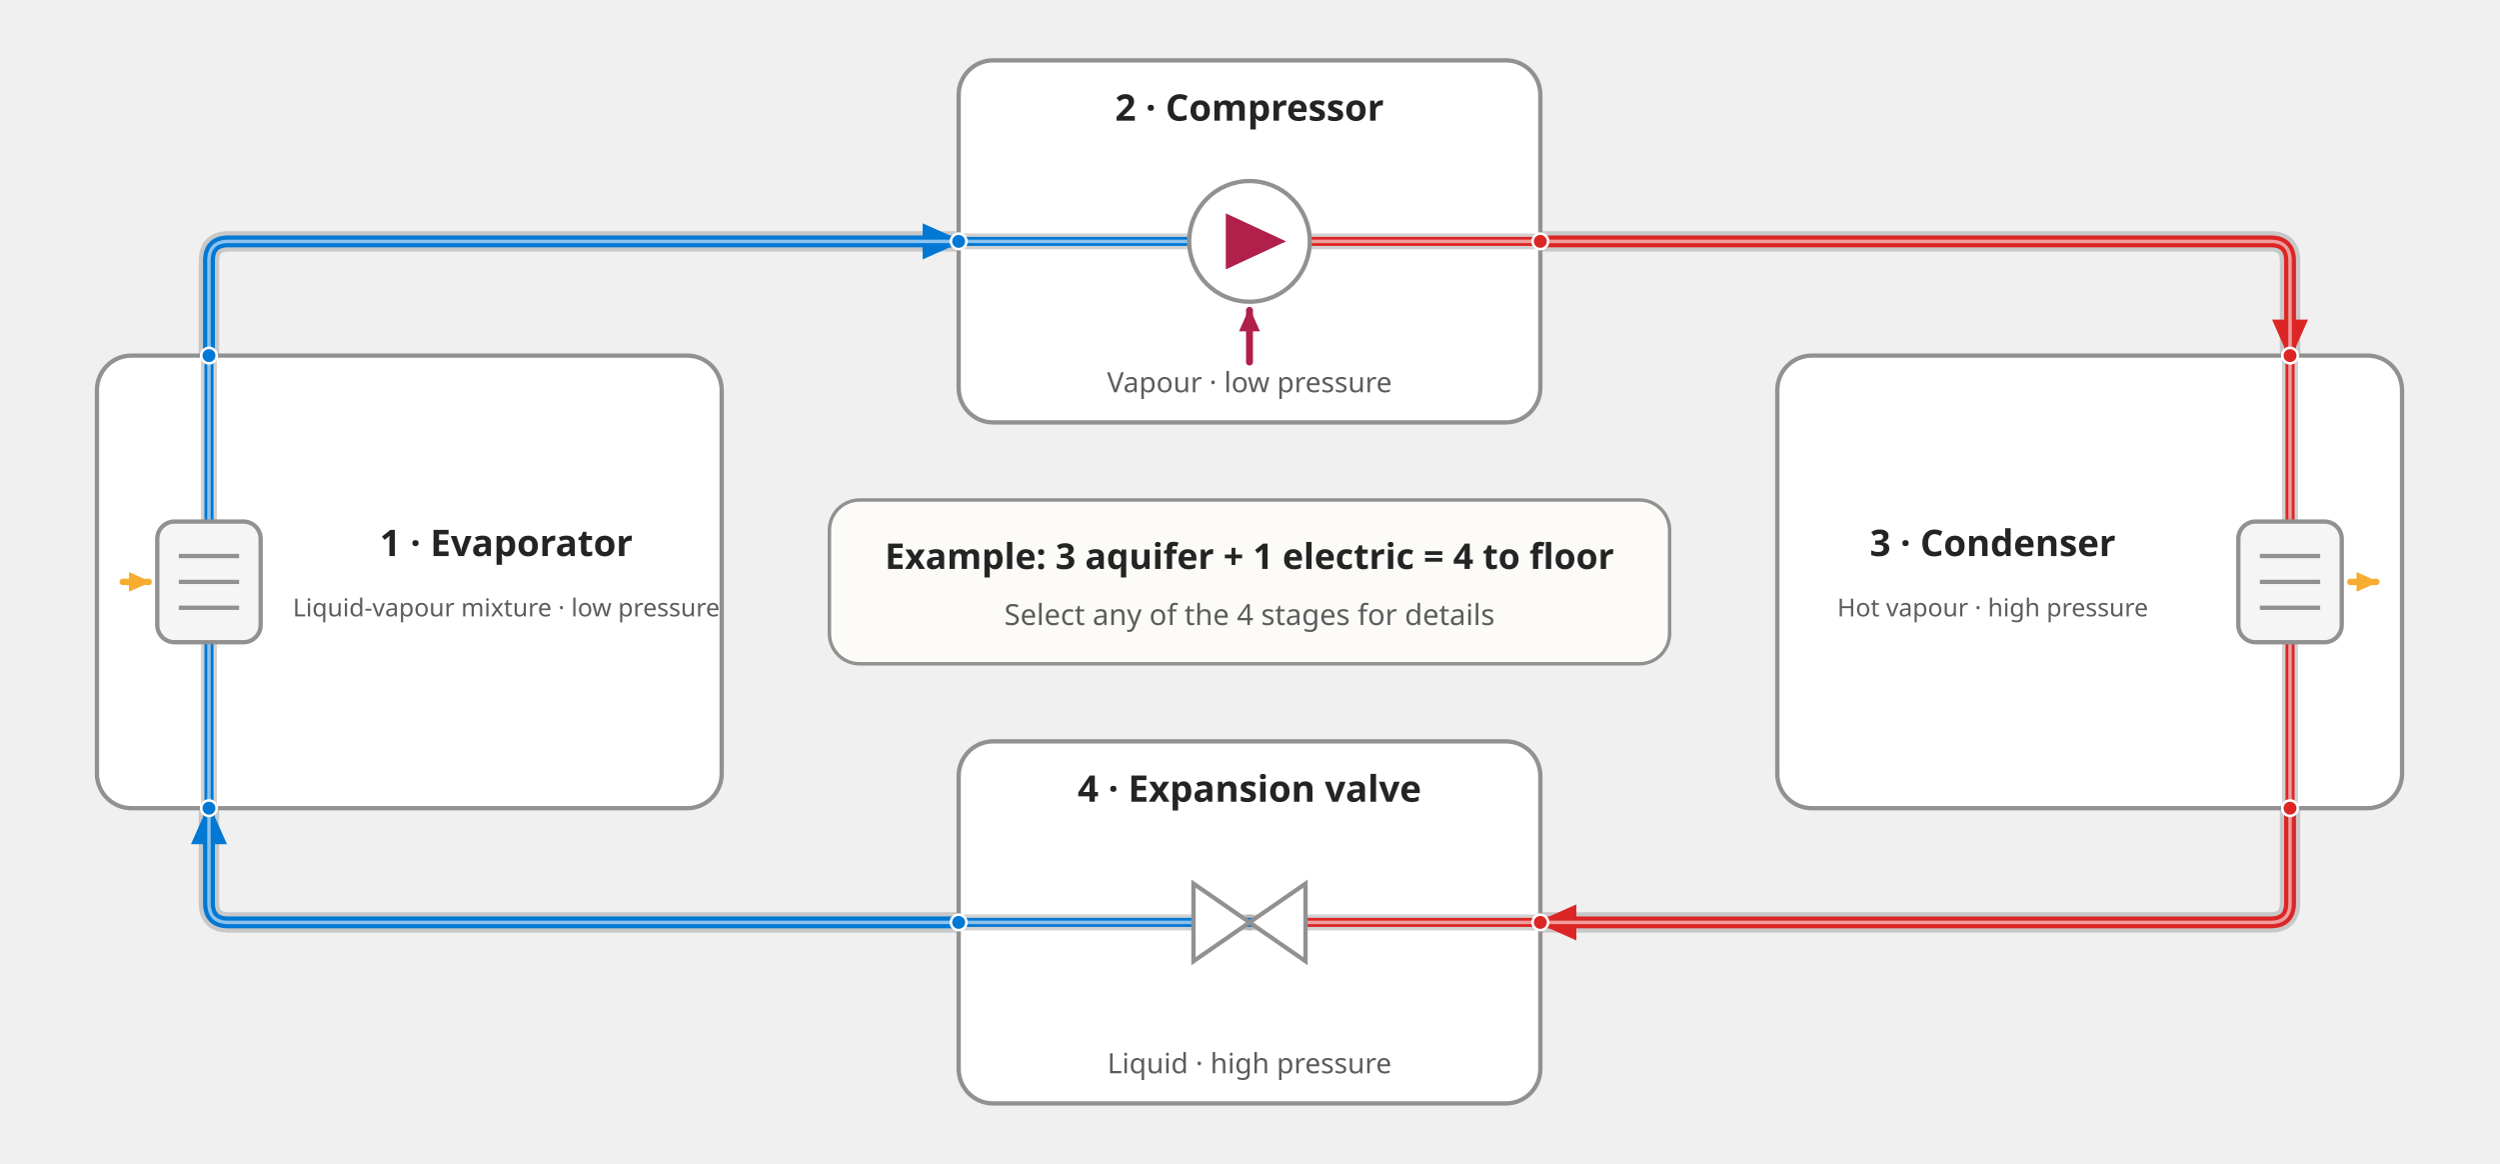
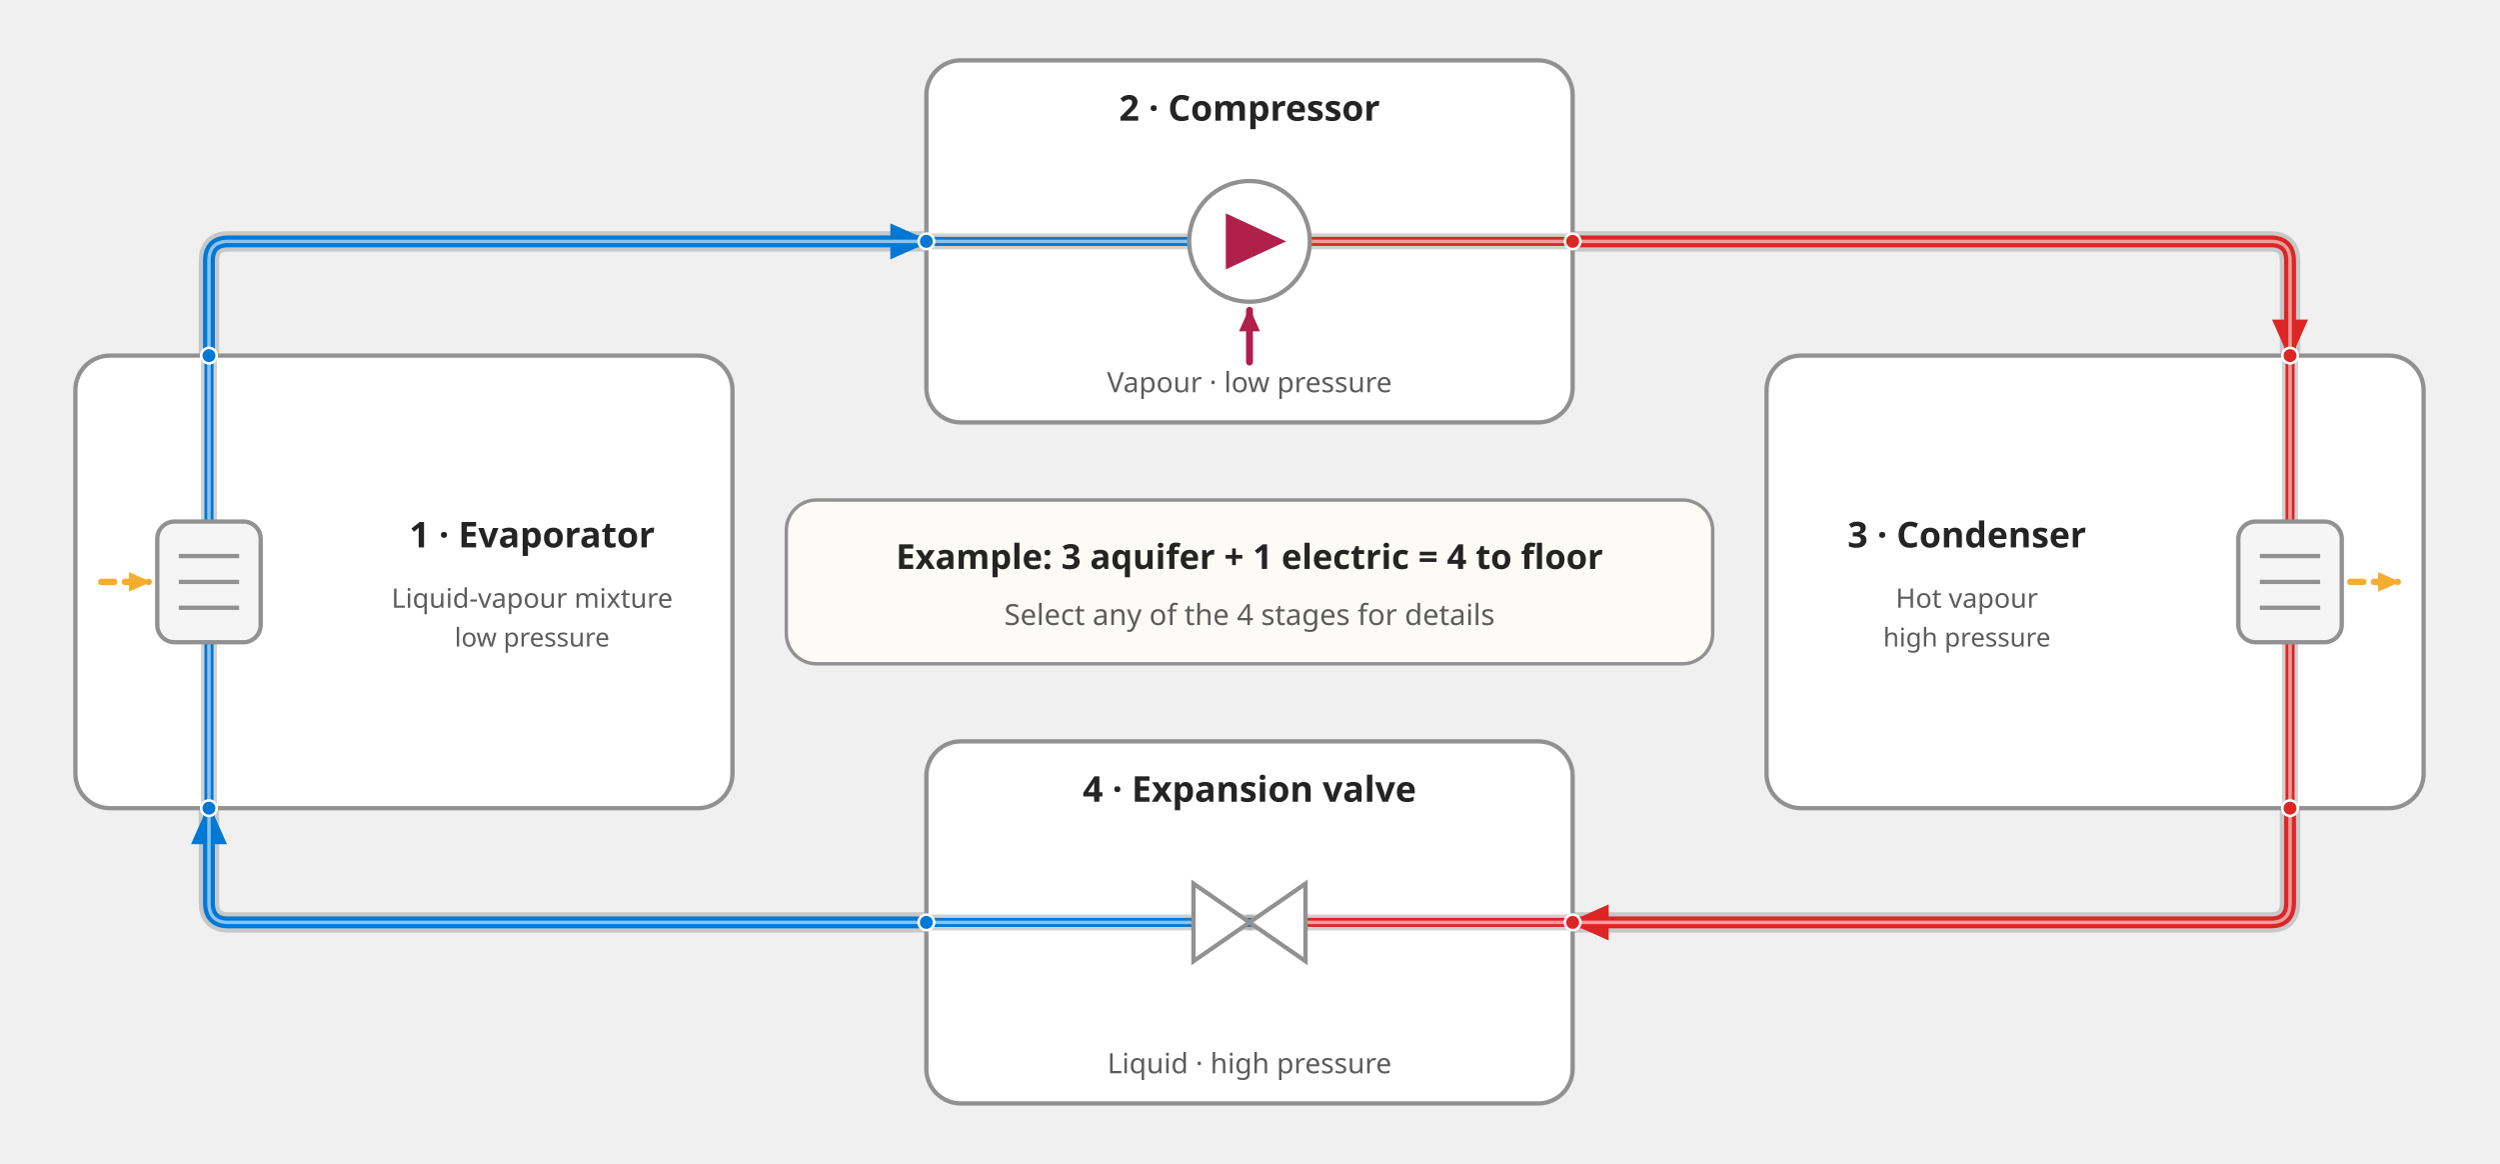
<svg xmlns="http://www.w3.org/2000/svg" class="vector-map scene" data-diagram="cycle" viewBox="0 0 1160 540" role="group" aria-label="From groundwater to comfort at home">
  <style>
.vector-map{display:block;width:100%;height:100%;overflow:visible;-webkit-user-select:none;user-select:none;-webkit-touch-callout:none;-webkit-tap-highlight-color:transparent;touch-action:manipulation}
.svg-label{fill:#242424;font-family:"Segoe UI",Aptos,Calibri,-apple-system,BlinkMacSystemFont,sans-serif;pointer-events:none}
.svg-title{font-weight:700;fill:#242424}
.svg-sub{fill:#5c5c5c;font-weight:500}
.svg-temp{font-family:Consolas,"Courier New",monospace;font-weight:700;fill:#242424}
.zone-box{fill:#f5f5f5;fill-opacity:.55;stroke:#dedede;stroke-width:1.5;stroke-dasharray:5 5}
.zone-caption{fill:#5c5c5c;font-size:15px;font-weight:700;letter-spacing:.04em;text-transform:uppercase;pointer-events:none}
.machine-card{fill:#ffffff;stroke:#919191;stroke-width:2;transition:stroke .16s ease,stroke-width .16s ease}
.machine-sub{fill:#fcfbf8;stroke:#919191;stroke-width:1.6}
.plate-pack{fill:#f5f5f5;stroke:#919191;stroke-width:2}
.aquifer-fill{fill:#0078d4;fill-opacity:.1;stroke:#0078d4;stroke-width:1.5;stroke-dasharray:6 4}
.pipe-casing{fill:none;stroke:#919191;stroke-width:9.5;stroke-linecap:round;stroke-linejoin:round;opacity:.42}
.pipe-core{fill:none;stroke-width:5.5;stroke-linecap:round;stroke-linejoin:round}
.pipe-core.thin{stroke-width:4.2}
.pipe-casing.thin{stroke-width:7.4}
.pipe-sheen{fill:none;stroke:rgba(255, 255, 255, 0.55);stroke-width:1.6;stroke-linecap:round;stroke-linejoin:round;pointer-events:none}
.thermal-track{fill:none;stroke:#f59e0b;stroke-width:3;stroke-dasharray:6 5;stroke-linecap:round;opacity:.85}
.power-track{fill:none;stroke:#b11f4b;stroke-width:3.2;stroke-linecap:round}
.hydraulic-node{cursor:pointer;outline:none}
.hydraulic-node:hover .machine-card,.hydraulic-node:focus-visible .machine-card,.hydraulic-node.highlighted .machine-card{stroke:#b11f4b;stroke-width:3.4}
.hydraulic-node:hover .tag-pill-bg,.hydraulic-node:focus-visible .tag-pill-bg,.hydraulic-node.highlighted .tag-pill-bg{fill:#b11f4b;stroke:#b11f4b}
.hydraulic-node:hover .tag-pill-text,.hydraulic-node:focus-visible .tag-pill-text,.hydraulic-node.highlighted .tag-pill-text{fill:#ffffff}
.tag-pill-bg{fill:rgba(177, 31, 75, 0.08);stroke:#b11f4b;stroke-width:1.4;transition:fill .15s ease}
.tag-pill-text{fill:#b11f4b;font-family:Consolas,"Courier New",monospace;font-weight:700;pointer-events:none}
.inline-pump{cursor:pointer}
.inline-pump:hover circle,.inline-pump:focus-visible circle,.inline-pump.highlighted circle{stroke:#b11f4b;stroke-width:3}
.port{pointer-events:none}
.flow-layer{pointer-events:none}
@media(max-width:1023px),(max-height:540px){.pc-detail{display:none}}
</style>
  <defs>
    <marker id="cycle-arr-danger" viewBox="0 0 10 10" refX="8" refY="5" markerWidth="3.8" markerHeight="3.8" orient="auto">
      <path d="M0 1L9 5L0 9Z" fill="#dc2626" />
    </marker>
    <marker id="cycle-arr-link" viewBox="0 0 10 10" refX="8" refY="5" markerWidth="3.8" markerHeight="3.8" orient="auto">
      <path d="M0 1L9 5L0 9Z" fill="#0078d4" />
    </marker>
    <marker id="cycle-arr-warning" viewBox="0 0 10 10" refX="8" refY="5" markerWidth="3.8" markerHeight="3.8" orient="auto">
      <path d="M0 1L9 5L0 9Z" fill="#f59e0b" />
    </marker>
    <marker id="cycle-arr-accent" viewBox="0 0 10 10" refX="8" refY="5" markerWidth="3.8" markerHeight="3.8" orient="auto">
      <path d="M0 1L9 5L0 9Z" fill="#b11f4b" />
    </marker>
  </defs>
  <g id="cycle-zones" />
  <g id="cycle-pipes">
-     <path d="M97 165L97 121Q97 112 106 112L445 112" fill="none" stroke="none" data-edge="phase0" data-from="stage0.out" data-to="stage1.in" data-fluid="ref" data-temperature-from="link" data-temperature-to="link" />
-     <path d="M97 165L97 121Q97 112 106 112L445 112" class="pipe-casing" aria-hidden="true" />
-     <path d="M97 165L97 121Q97 112 106 112L445 112" class="pipe-core" style="stroke:#0078d4" data-temperature-from="link" data-temperature-to="link" data-flow-path="1" data-temp-start="link" data-temp-end="link" marker-end="url(#cycle-arr-link)" />
-     <path d="M97 165L97 121Q97 112 106 112L445 112" class="pipe-sheen" aria-hidden="true" />
-     <path d="M715 112L1054 112Q1063 112 1063 121L1063 165" fill="none" stroke="none" data-edge="phase1" data-from="stage1.out" data-to="stage2.in" data-fluid="ref" data-temperature-from="danger" data-temperature-to="danger" />
-     <path d="M715 112L1054 112Q1063 112 1063 121L1063 165" class="pipe-casing" aria-hidden="true" />
-     <path d="M715 112L1054 112Q1063 112 1063 121L1063 165" class="pipe-core" style="stroke:#dc2626" data-temperature-from="danger" data-temperature-to="danger" data-flow-path="1" data-temp-start="danger" data-temp-end="danger" marker-end="url(#cycle-arr-danger)" />
-     <path d="M715 112L1054 112Q1063 112 1063 121L1063 165" class="pipe-sheen" aria-hidden="true" />
-     <path d="M1063 375L1063 419Q1063 428 1054 428L715 428" fill="none" stroke="none" data-edge="phase2" data-from="stage2.out" data-to="stage3.in" data-fluid="ref" data-temperature-from="danger" data-temperature-to="danger" />
-     <path d="M1063 375L1063 419Q1063 428 1054 428L715 428" class="pipe-casing" aria-hidden="true" />
-     <path d="M1063 375L1063 419Q1063 428 1054 428L715 428" class="pipe-core" style="stroke:#dc2626" data-temperature-from="danger" data-temperature-to="danger" data-flow-path="1" data-temp-start="danger" data-temp-end="danger" marker-end="url(#cycle-arr-danger)" />
-     <path d="M1063 375L1063 419Q1063 428 1054 428L715 428" class="pipe-sheen" aria-hidden="true" />
-     <path d="M445 428L106 428Q97 428 97 419L97 375" fill="none" stroke="none" data-edge="phase3" data-from="stage3.out" data-to="stage0.in" data-fluid="ref" data-temperature-from="link" data-temperature-to="link" />
-     <path d="M445 428L106 428Q97 428 97 419L97 375" class="pipe-casing" aria-hidden="true" />
-     <path d="M445 428L106 428Q97 428 97 419L97 375" class="pipe-core" style="stroke:#0078d4" data-temperature-from="link" data-temperature-to="link" data-flow-path="1" data-temp-start="link" data-temp-end="link" marker-end="url(#cycle-arr-link)" />
-     <path d="M445 428L106 428Q97 428 97 419L97 375" class="pipe-sheen" aria-hidden="true" />
+     <path d="M97 165L97 121Q97 112 106 112L430 112" fill="none" stroke="none" data-edge="phase0" data-from="stage0.out" data-to="stage1.in" data-fluid="ref" data-temperature-from="link" data-temperature-to="link" />
+     <path d="M97 165L97 121Q97 112 106 112L430 112" class="pipe-casing" aria-hidden="true" />
+     <path d="M97 165L97 121Q97 112 106 112L430 112" class="pipe-core" style="stroke:#0078d4" data-temperature-from="link" data-temperature-to="link" data-flow-path="1" data-temp-start="link" data-temp-end="link" marker-end="url(#cycle-arr-link)" />
+     <path d="M97 165L97 121Q97 112 106 112L430 112" class="pipe-sheen" aria-hidden="true" />
+     <path d="M730 112L1054 112Q1063 112 1063 121L1063 165" fill="none" stroke="none" data-edge="phase1" data-from="stage1.out" data-to="stage2.in" data-fluid="ref" data-temperature-from="danger" data-temperature-to="danger" />
+     <path d="M730 112L1054 112Q1063 112 1063 121L1063 165" class="pipe-casing" aria-hidden="true" />
+     <path d="M730 112L1054 112Q1063 112 1063 121L1063 165" class="pipe-core" style="stroke:#dc2626" data-temperature-from="danger" data-temperature-to="danger" data-flow-path="1" data-temp-start="danger" data-temp-end="danger" marker-end="url(#cycle-arr-danger)" />
+     <path d="M730 112L1054 112Q1063 112 1063 121L1063 165" class="pipe-sheen" aria-hidden="true" />
+     <path d="M1063 375L1063 419Q1063 428 1054 428L730 428" fill="none" stroke="none" data-edge="phase2" data-from="stage2.out" data-to="stage3.in" data-fluid="ref" data-temperature-from="danger" data-temperature-to="danger" />
+     <path d="M1063 375L1063 419Q1063 428 1054 428L730 428" class="pipe-casing" aria-hidden="true" />
+     <path d="M1063 375L1063 419Q1063 428 1054 428L730 428" class="pipe-core" style="stroke:#dc2626" data-temperature-from="danger" data-temperature-to="danger" data-flow-path="1" data-temp-start="danger" data-temp-end="danger" marker-end="url(#cycle-arr-danger)" />
+     <path d="M1063 375L1063 419Q1063 428 1054 428L730 428" class="pipe-sheen" aria-hidden="true" />
+     <path d="M430 428L106 428Q97 428 97 419L97 375" fill="none" stroke="none" data-edge="phase3" data-from="stage3.out" data-to="stage0.in" data-fluid="ref" data-temperature-from="link" data-temperature-to="link" />
+     <path d="M430 428L106 428Q97 428 97 419L97 375" class="pipe-casing" aria-hidden="true" />
+     <path d="M430 428L106 428Q97 428 97 419L97 375" class="pipe-core" style="stroke:#0078d4" data-temperature-from="link" data-temperature-to="link" data-flow-path="1" data-temp-start="link" data-temp-end="link" marker-end="url(#cycle-arr-link)" />
+     <path d="M430 428L106 428Q97 428 97 419L97 375" class="pipe-sheen" aria-hidden="true" />
  </g>
  <g id="cycle-components">
    <g class="hydraulic-node" data-node="stage0" data-stage="0" data-topic="evaporator" data-tags="" role="button" tabindex="0" aria-haspopup="dialog" aria-label="1 · Evaporator">
-       <rect class="machine-card" x="45" y="165" width="290" height="210" rx="16" />
-       <text class="svg-label svg-title" x="235" y="258" font-size="17" text-anchor="middle">1 · Evaporator</text>
+       <rect class="machine-card" x="35" y="165" width="305" height="210" rx="16" />
+       <text class="svg-label svg-title" x="247" y="254" font-size="16.5" text-anchor="middle">1 · Evaporator</text>
      <path d="M97 375L97 270" class="pipe-casing thin" aria-hidden="true" />
      <path d="M97 375L97 270" class="pipe-core thin" style="stroke:#0078d4" data-temperature-from="link" data-temperature-to="link" data-flow-path="1" data-temp-start="link" data-temp-end="link" />
      <path d="M97 375L97 270" class="pipe-sheen" aria-hidden="true" />
      <path d="M97 270L97 165" class="pipe-casing thin" aria-hidden="true" />
      <path d="M97 270L97 165" class="pipe-core thin" style="stroke:#0078d4" data-temperature-from="link" data-temperature-to="link" data-flow-path="1" data-temp-start="link" data-temp-end="link" />
      <path d="M97 270L97 165" class="pipe-sheen" aria-hidden="true" />
      <rect class="plate-pack" x="73" y="242" width="48" height="56" rx="8" />
      <path d="M83 258h28m-28 12h28m-28 12h28" stroke="#919191" stroke-width="2" />
-       <path class="thermal-track thermal-transfer" data-thermal-path="1" data-direction="forward" d="M57 270L69 270" marker-end="url(#cycle-arr-warning)" />
-       <text class="svg-label svg-sub" x="235" y="286" font-size="11.5" text-anchor="middle">Liquid-vapour mixture · low pressure</text>
+       <path class="thermal-track thermal-transfer" data-thermal-path="1" data-direction="forward" d="M47 270L69 270" marker-end="url(#cycle-arr-warning)" />
+       <text class="svg-label svg-sub" x="247" y="282" font-size="12.5" text-anchor="middle">Liquid-vapour mixture</text>
+       <text class="svg-label svg-sub" x="247" y="300" font-size="12" text-anchor="middle">low pressure</text>
      <circle class="port" data-port="stage0.in" data-fluid="ref" cx="97" cy="375" r="3.6" fill="#0078d4" stroke="#ffffff" stroke-width="1.2" />
      <circle class="port" data-port="stage0.out" data-fluid="ref" cx="97" cy="165" r="3.6" fill="#0078d4" stroke="#ffffff" stroke-width="1.2" />
    </g>
    <g class="hydraulic-node" data-node="stage1" data-stage="1" data-topic="compressor" data-tags="" role="button" tabindex="0" aria-haspopup="dialog" aria-label="2 · Compressor">
-       <rect class="machine-card" x="445" y="28" width="270" height="168" rx="16" />
-       <text class="svg-label svg-title" x="580" y="56" font-size="17" text-anchor="middle">2 · Compressor</text>
-       <path d="M445 112L580 112" class="pipe-casing thin" aria-hidden="true" />
-       <path d="M445 112L580 112" class="pipe-core thin" style="stroke:#0078d4" data-temperature-from="link" data-temperature-to="link" data-flow-path="1" data-temp-start="link" data-temp-end="link" />
-       <path d="M445 112L580 112" class="pipe-sheen" aria-hidden="true" />
-       <path d="M580 112L715 112" class="pipe-casing thin" aria-hidden="true" />
-       <path d="M580 112L715 112" class="pipe-core thin" style="stroke:#dc2626" data-temperature-from="danger" data-temperature-to="danger" data-flow-path="1" data-temp-start="danger" data-temp-end="danger" />
-       <path d="M580 112L715 112" class="pipe-sheen" aria-hidden="true" />
+       <rect class="machine-card" x="430" y="28" width="300" height="168" rx="16" />
+       <text class="svg-label svg-title" x="580" y="56" font-size="16.5" text-anchor="middle">2 · Compressor</text>
+       <path d="M430 112L580 112" class="pipe-casing thin" aria-hidden="true" />
+       <path d="M430 112L580 112" class="pipe-core thin" style="stroke:#0078d4" data-temperature-from="link" data-temperature-to="link" data-flow-path="1" data-temp-start="link" data-temp-end="link" />
+       <path d="M430 112L580 112" class="pipe-sheen" aria-hidden="true" />
+       <path d="M580 112L730 112" class="pipe-casing thin" aria-hidden="true" />
+       <path d="M580 112L730 112" class="pipe-core thin" style="stroke:#dc2626" data-temperature-from="danger" data-temperature-to="danger" data-flow-path="1" data-temp-start="danger" data-temp-end="danger" />
+       <path d="M580 112L730 112" class="pipe-sheen" aria-hidden="true" />
      <circle class="machine-card" cx="580" cy="112" r="28" />
      <g data-rotor="1" data-cx="580" data-cy="112">
        <path d="M569 99L597 112L569 125Z" fill="#b11f4b" />
      </g>
      <path class="power-track" d="M580 168V144" marker-end="url(#cycle-arr-accent)" />
      <text class="svg-label svg-sub" x="580" y="182" font-size="13" text-anchor="middle">Vapour · low pressure</text>
-       <circle class="port" data-port="stage1.in" data-fluid="ref" cx="445" cy="112" r="3.6" fill="#0078d4" stroke="#ffffff" stroke-width="1.2" />
-       <circle class="port" data-port="stage1.out" data-fluid="ref" cx="715" cy="112" r="3.6" fill="#dc2626" stroke="#ffffff" stroke-width="1.2" />
+       <circle class="port" data-port="stage1.in" data-fluid="ref" cx="430" cy="112" r="3.6" fill="#0078d4" stroke="#ffffff" stroke-width="1.2" />
+       <circle class="port" data-port="stage1.out" data-fluid="ref" cx="730" cy="112" r="3.6" fill="#dc2626" stroke="#ffffff" stroke-width="1.2" />
    </g>
    <g class="hydraulic-node" data-node="stage2" data-stage="2" data-topic="condenser" data-tags="" role="button" tabindex="0" aria-haspopup="dialog" aria-label="3 · Condenser">
-       <rect class="machine-card" x="825" y="165" width="290" height="210" rx="16" />
-       <text class="svg-label svg-title" x="925" y="258" font-size="17" text-anchor="middle">3 · Condenser</text>
+       <rect class="machine-card" x="820" y="165" width="305" height="210" rx="16" />
+       <text class="svg-label svg-title" x="913" y="254" font-size="16.5" text-anchor="middle">3 · Condenser</text>
      <path d="M1063 165L1063 270" class="pipe-casing thin" aria-hidden="true" />
      <path d="M1063 165L1063 270" class="pipe-core thin" style="stroke:#dc2626" data-temperature-from="danger" data-temperature-to="danger" data-flow-path="1" data-temp-start="danger" data-temp-end="danger" />
      <path d="M1063 165L1063 270" class="pipe-sheen" aria-hidden="true" />
      <path d="M1063 270L1063 375" class="pipe-casing thin" aria-hidden="true" />
      <path d="M1063 270L1063 375" class="pipe-core thin" style="stroke:#dc2626" data-temperature-from="danger" data-temperature-to="danger" data-flow-path="1" data-temp-start="danger" data-temp-end="danger" />
      <path d="M1063 270L1063 375" class="pipe-sheen" aria-hidden="true" />
      <rect class="plate-pack" x="1039" y="242" width="48" height="56" rx="8" />
      <path d="M1049 258h28m-28 12h28m-28 12h28" stroke="#919191" stroke-width="2" />
-       <path class="thermal-track thermal-transfer" data-thermal-path="1" data-direction="forward" d="M1091 270L1103 270" marker-end="url(#cycle-arr-warning)" />
-       <text class="svg-label svg-sub" x="925" y="286" font-size="11.5" text-anchor="middle">Hot vapour · high pressure</text>
+       <path class="thermal-track thermal-transfer" data-thermal-path="1" data-direction="forward" d="M1091 270L1113 270" marker-end="url(#cycle-arr-warning)" />
+       <text class="svg-label svg-sub" x="913" y="282" font-size="12.5" text-anchor="middle">Hot vapour</text>
+       <text class="svg-label svg-sub" x="913" y="300" font-size="12" text-anchor="middle">high pressure</text>
      <circle class="port" data-port="stage2.in" data-fluid="ref" cx="1063" cy="165" r="3.6" fill="#dc2626" stroke="#ffffff" stroke-width="1.2" />
      <circle class="port" data-port="stage2.out" data-fluid="ref" cx="1063" cy="375" r="3.6" fill="#dc2626" stroke="#ffffff" stroke-width="1.2" />
    </g>
    <g class="hydraulic-node" data-node="stage3" data-stage="3" data-topic="expansion" data-tags="" role="button" tabindex="0" aria-haspopup="dialog" aria-label="4 · Expansion valve">
-       <rect class="machine-card" x="445" y="344" width="270" height="168" rx="16" />
-       <text class="svg-label svg-title" x="580" y="372" font-size="17" text-anchor="middle">4 · Expansion valve</text>
-       <path d="M715 428L580 428" class="pipe-casing thin" aria-hidden="true" />
-       <path d="M715 428L580 428" class="pipe-core thin" style="stroke:#dc2626" data-temperature-from="danger" data-temperature-to="danger" data-flow-path="1" data-temp-start="danger" data-temp-end="danger" />
-       <path d="M715 428L580 428" class="pipe-sheen" aria-hidden="true" />
-       <path d="M580 428L445 428" class="pipe-casing thin" aria-hidden="true" />
-       <path d="M580 428L445 428" class="pipe-core thin" style="stroke:#0078d4" data-temperature-from="link" data-temperature-to="link" data-flow-path="1" data-temp-start="link" data-temp-end="link" />
-       <path d="M580 428L445 428" class="pipe-sheen" aria-hidden="true" />
+       <rect class="machine-card" x="430" y="344" width="300" height="168" rx="16" />
+       <text class="svg-label svg-title" x="580" y="372" font-size="16.5" text-anchor="middle">4 · Expansion valve</text>
+       <path d="M730 428L580 428" class="pipe-casing thin" aria-hidden="true" />
+       <path d="M730 428L580 428" class="pipe-core thin" style="stroke:#dc2626" data-temperature-from="danger" data-temperature-to="danger" data-flow-path="1" data-temp-start="danger" data-temp-end="danger" />
+       <path d="M730 428L580 428" class="pipe-sheen" aria-hidden="true" />
+       <path d="M580 428L430 428" class="pipe-casing thin" aria-hidden="true" />
+       <path d="M580 428L430 428" class="pipe-core thin" style="stroke:#0078d4" data-temperature-from="link" data-temperature-to="link" data-flow-path="1" data-temp-start="link" data-temp-end="link" />
+       <path d="M580 428L430 428" class="pipe-sheen" aria-hidden="true" />
      <path class="machine-card" d="M554 410L606 446V410L554 446Z" />
      <text class="svg-label svg-sub" x="580" y="498" font-size="13" text-anchor="middle">Liquid · high pressure</text>
-       <circle class="port" data-port="stage3.in" data-fluid="ref" cx="715" cy="428" r="3.6" fill="#dc2626" stroke="#ffffff" stroke-width="1.2" />
-       <circle class="port" data-port="stage3.out" data-fluid="ref" cx="445" cy="428" r="3.6" fill="#0078d4" stroke="#ffffff" stroke-width="1.2" />
+       <circle class="port" data-port="stage3.in" data-fluid="ref" cx="730" cy="428" r="3.6" fill="#dc2626" stroke="#ffffff" stroke-width="1.2" />
+       <circle class="port" data-port="stage3.out" data-fluid="ref" cx="430" cy="428" r="3.6" fill="#0078d4" stroke="#ffffff" stroke-width="1.2" />
    </g>
    <g class="cycle-center-note">
-       <rect class="machine-sub" x="385" y="232" width="390" height="76" rx="14" />
-       <text class="svg-label svg-title" x="580" y="264" font-size="16.5" text-anchor="middle">Example: 3 aquifer + 1 electric = 4 to floor</text>
+       <rect class="machine-sub" x="365" y="232" width="430" height="76" rx="14" />
+       <text class="svg-label svg-title" x="580" y="264" font-size="16" text-anchor="middle">Example: 3 aquifer + 1 electric = 4 to floor</text>
      <text class="svg-label svg-sub" x="580" y="290" font-size="13.5" text-anchor="middle">Select any of the 4 stages for details</text>
    </g>
  </g>
  <g class="flow-layer" id="cycle-flow" aria-hidden="true" />
</svg>
